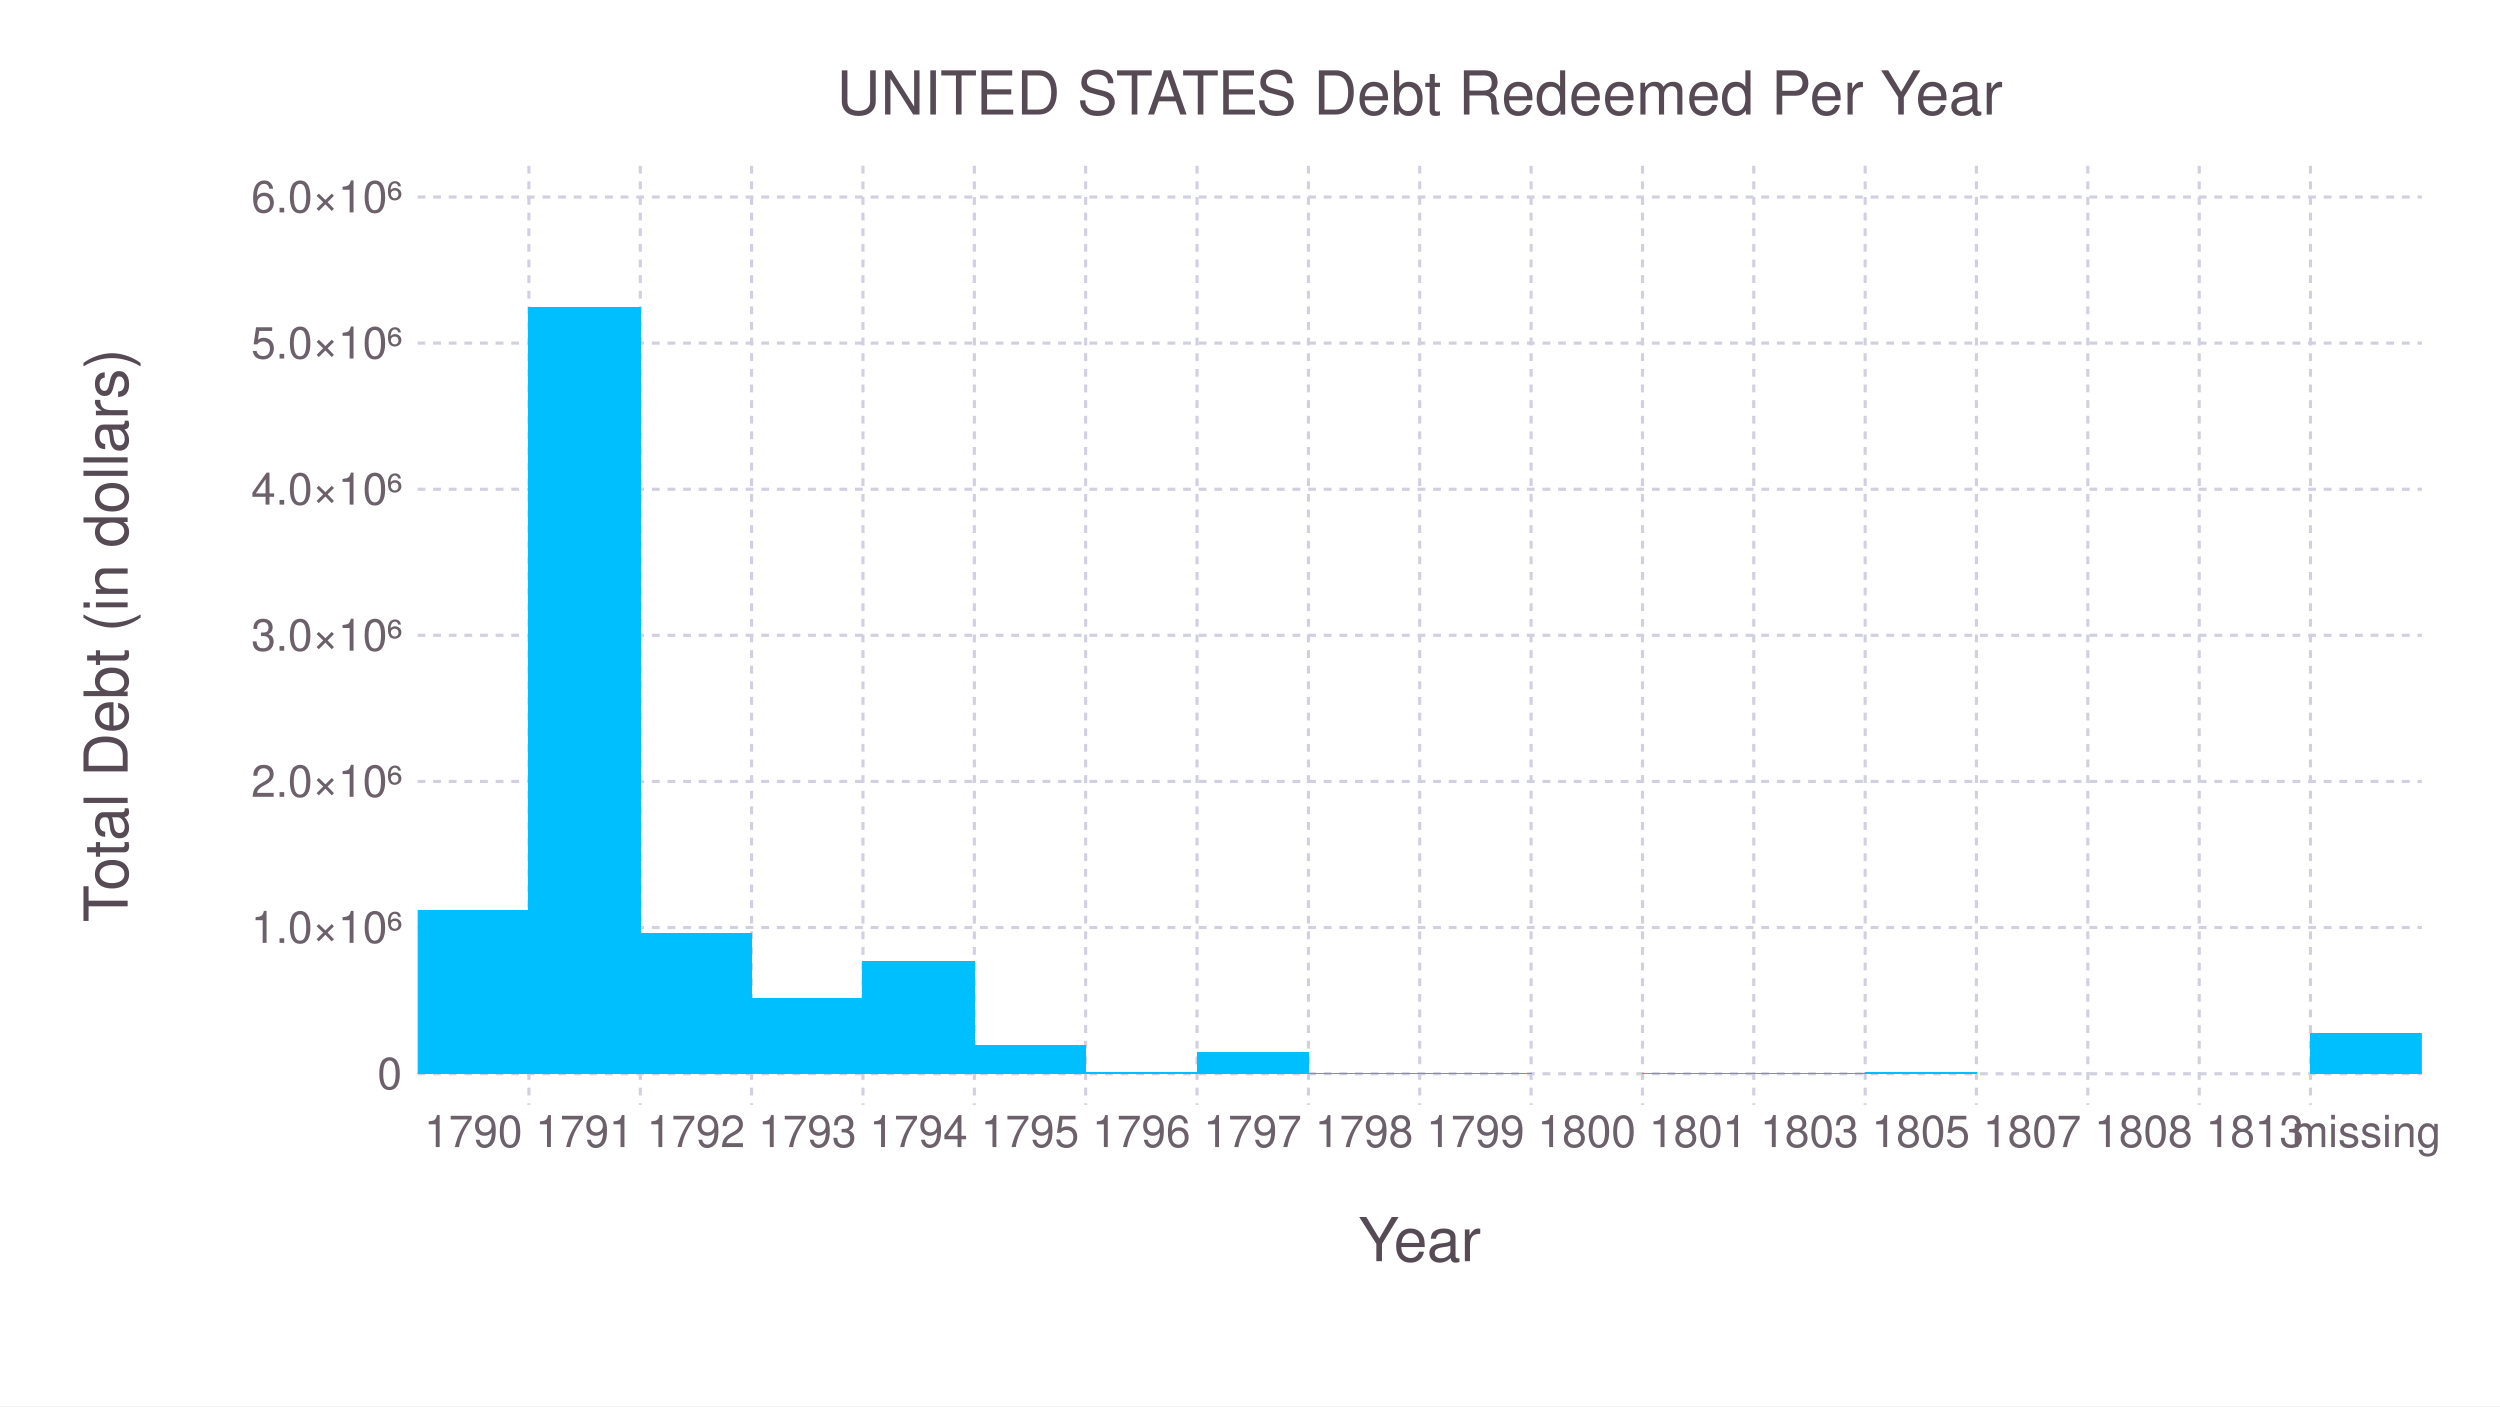
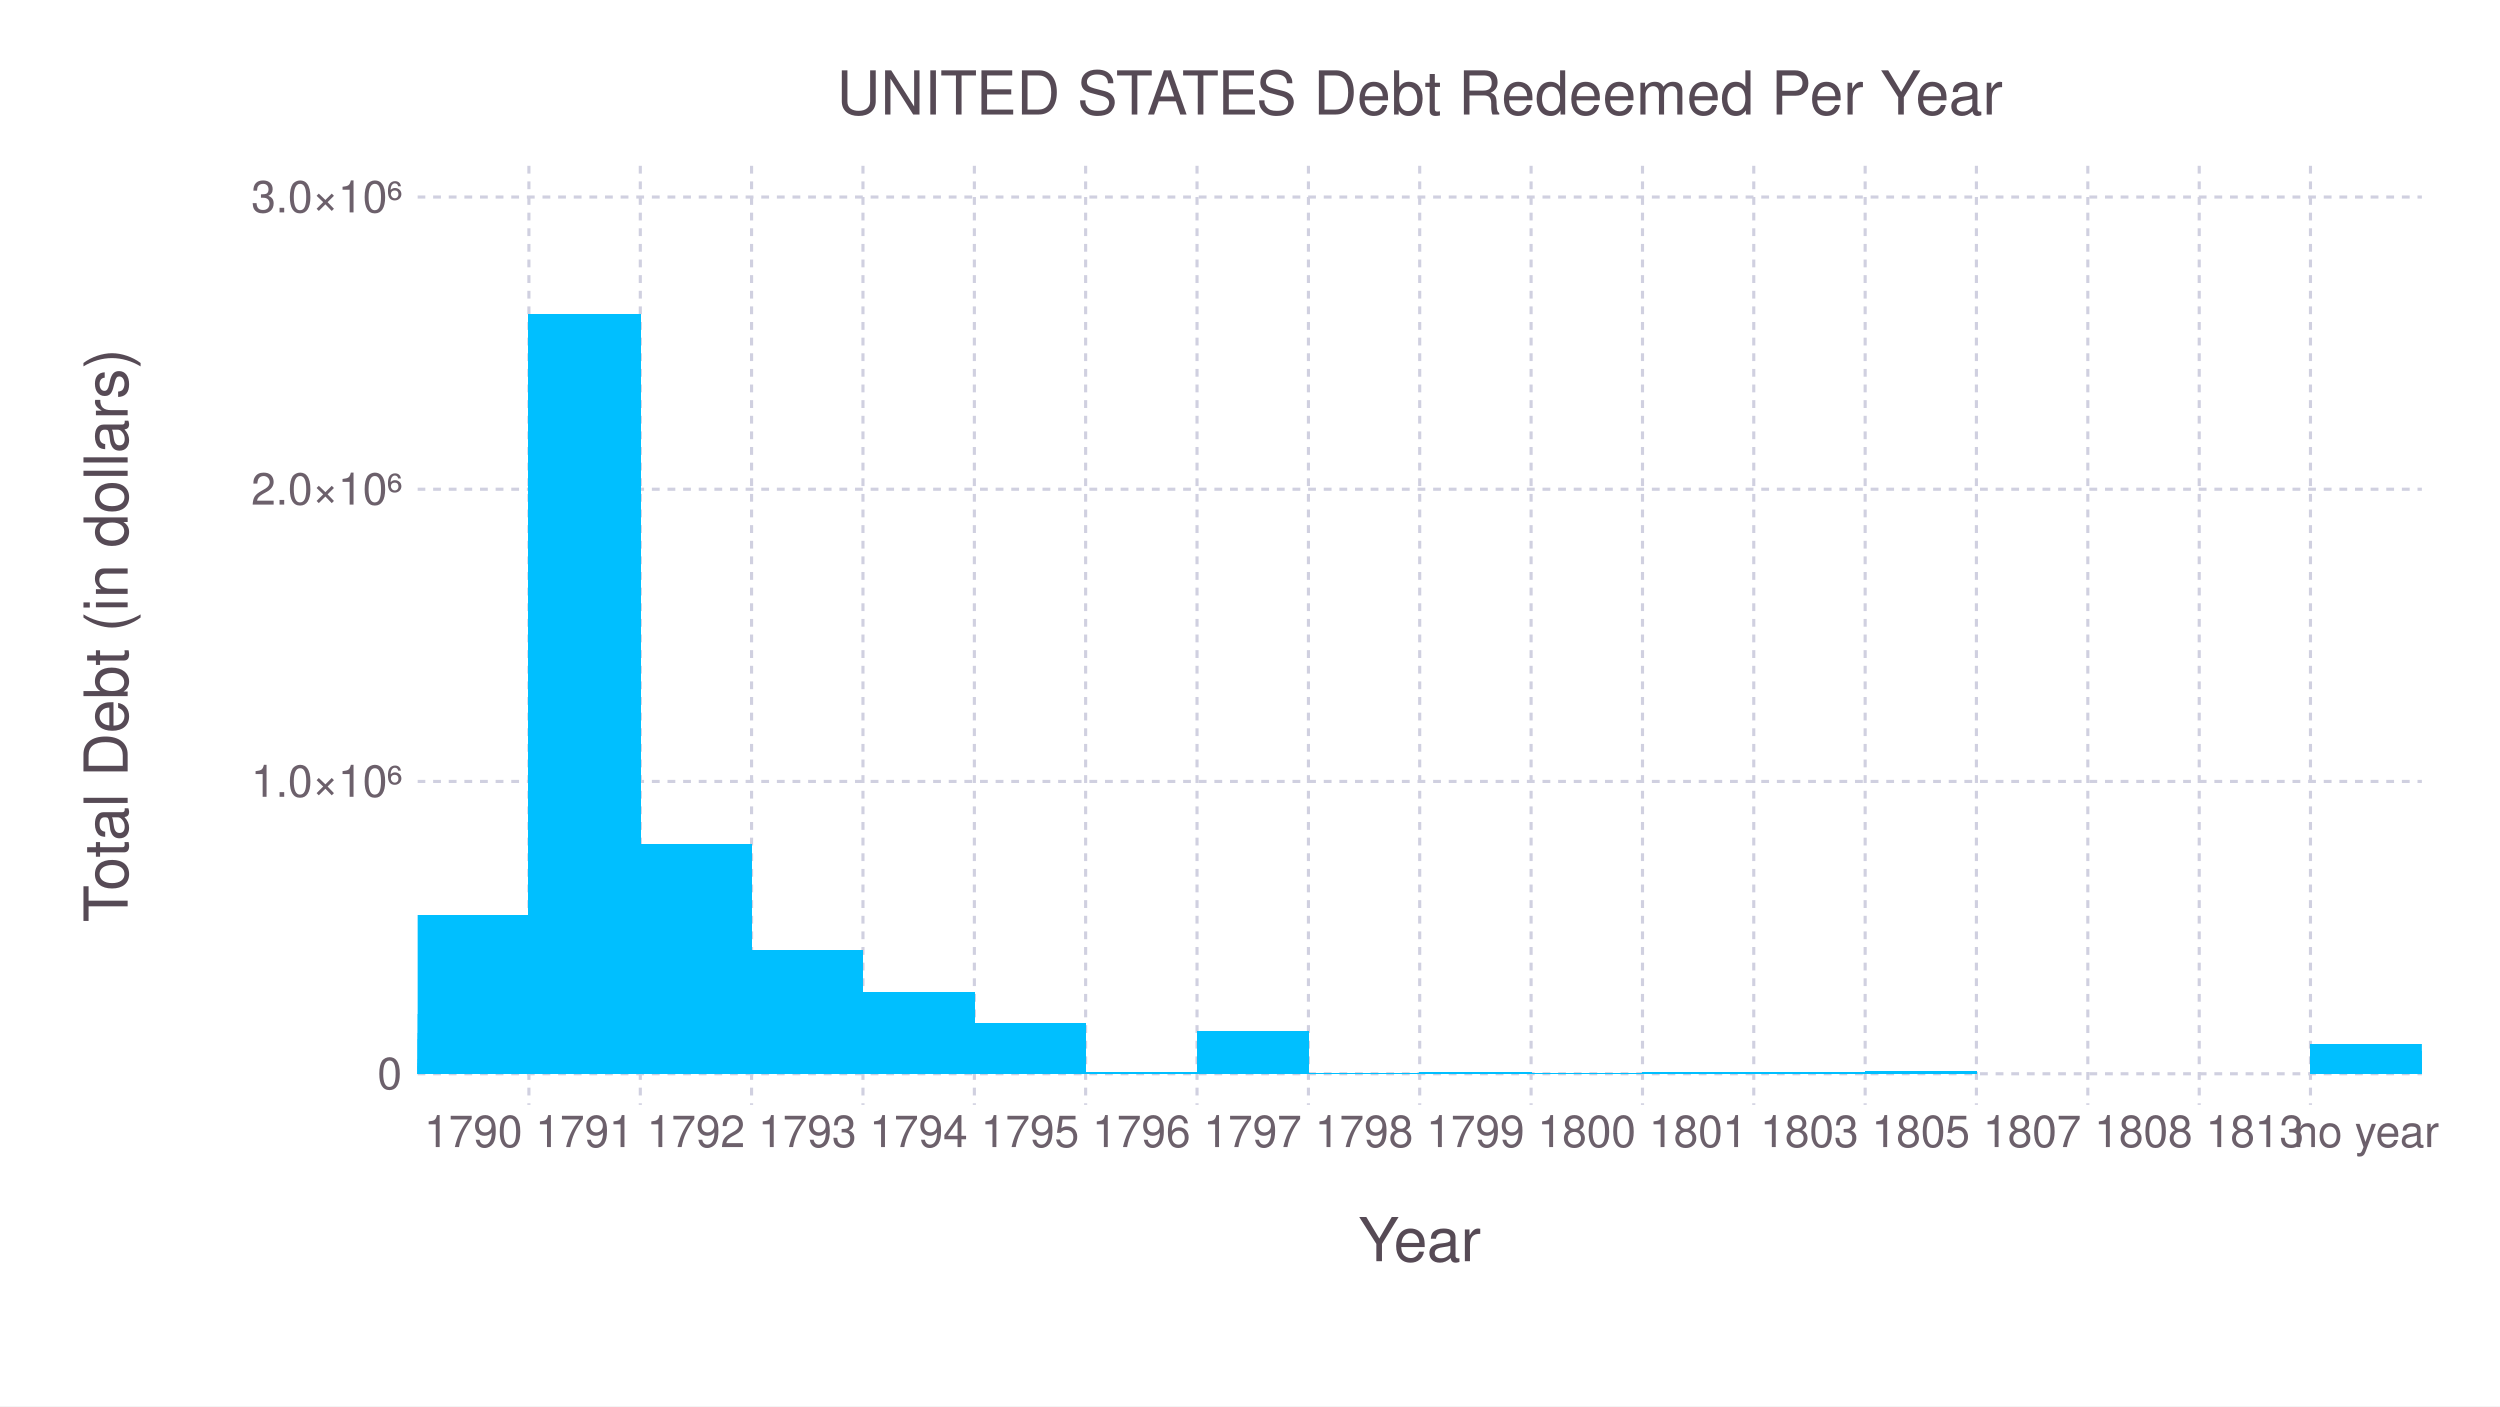
<svg xmlns="http://www.w3.org/2000/svg" version="1.2" width="160mm" height="90mm" viewBox="0 0 160 90" stroke="none" fill="#000000" stroke-width="0.3" font-size="3.88">
  <defs>
    <marker id="arrow" markerWidth="15" markerHeight="7" refX="5" refY="3.5" orient="auto" markerUnits="strokeWidth">
      <path d="M0,0 L15,3.5 L0,7 z" stroke="context-stroke" fill="context-stroke" />
    </marker>
  </defs>
-   <g stroke="#000000" stroke-opacity="0.000" fill="#FFFFFF" id="img-e941d311-1">
+   <g stroke="#000000" stroke-opacity="0.000" fill="#FFFFFF" id="img-2724eefc-1">
    <g transform="translate(80,45)">
      <path d="M-80,-45 L80,-45 80,45 -80,45  z" class="primitive" />
    </g>
  </g>
-   <g class="plotroot yscalable" id="img-e941d311-2">
-     <g font-size="3.88" font-family="'PT Sans','Helvetica Neue','Helvetica',sans-serif" fill="#564A55" stroke="#000000" stroke-opacity="0.000" id="img-e941d311-3">
+   <g class="plotroot yscalable" id="img-2724eefc-2">
+     <g font-size="3.88" font-family="'PT Sans','Helvetica Neue','Helvetica',sans-serif" fill="#564A55" stroke="#000000" stroke-opacity="0.000" id="img-2724eefc-3">
      <g transform="translate(90.86,78.39)">
        <g class="primitive">
          <text text-anchor="middle" dy="0.6em">Year</text>
        </g>
      </g>
    </g>
-     <g class="guide xlabels" font-size="2.82" font-family="'PT Sans Caption','Helvetica Neue','Helvetica',sans-serif" fill="#6C606B" id="img-e941d311-4">
+     <g class="guide xlabels" font-size="2.82" font-family="'PT Sans Caption','Helvetica Neue','Helvetica',sans-serif" fill="#6C606B" id="img-2724eefc-4">
      <g transform="translate(30.29,71.72)">
        <g class="primitive">
          <text text-anchor="middle" dy="0.6em">1790</text>
        </g>
      </g>
      <g transform="translate(37.41,71.72)">
        <g class="primitive">
          <text text-anchor="middle" dy="0.6em">1791</text>
        </g>
      </g>
      <g transform="translate(44.54,71.72)">
        <g class="primitive">
          <text text-anchor="middle" dy="0.6em">1792</text>
        </g>
      </g>
      <g transform="translate(51.67,71.72)">
        <g class="primitive">
          <text text-anchor="middle" dy="0.6em">1793</text>
        </g>
      </g>
      <g transform="translate(58.79,71.72)">
        <g class="primitive">
          <text text-anchor="middle" dy="0.6em">1794</text>
        </g>
      </g>
      <g transform="translate(65.92,71.72)">
        <g class="primitive">
          <text text-anchor="middle" dy="0.6em">1795</text>
        </g>
      </g>
      <g transform="translate(73.05,71.72)">
        <g class="primitive">
          <text text-anchor="middle" dy="0.6em">1796</text>
        </g>
      </g>
      <g transform="translate(80.17,71.72)">
        <g class="primitive">
          <text text-anchor="middle" dy="0.6em">1797</text>
        </g>
      </g>
      <g transform="translate(87.3,71.72)">
        <g class="primitive">
          <text text-anchor="middle" dy="0.6em">1798</text>
        </g>
      </g>
      <g transform="translate(94.43,71.72)">
        <g class="primitive">
          <text text-anchor="middle" dy="0.6em">1799</text>
        </g>
      </g>
      <g transform="translate(101.55,71.72)">
        <g class="primitive">
          <text text-anchor="middle" dy="0.6em">1800</text>
        </g>
      </g>
      <g transform="translate(108.68,71.72)">
        <g class="primitive">
          <text text-anchor="middle" dy="0.6em">1801</text>
        </g>
      </g>
      <g transform="translate(115.8,71.72)">
        <g class="primitive">
          <text text-anchor="middle" dy="0.6em">1803</text>
        </g>
      </g>
      <g transform="translate(122.93,71.72)">
        <g class="primitive">
          <text text-anchor="middle" dy="0.6em">1805</text>
        </g>
      </g>
      <g transform="translate(130.06,71.72)">
        <g class="primitive">
          <text text-anchor="middle" dy="0.6em">1807</text>
        </g>
      </g>
      <g transform="translate(137.18,71.72)">
        <g class="primitive">
          <text text-anchor="middle" dy="0.6em">1808</text>
        </g>
      </g>
      <g transform="translate(144.31,71.72)">
        <g class="primitive">
          <text text-anchor="middle" dy="0.6em">1813</text>
        </g>
      </g>
      <g transform="translate(151.44,71.72)">
        <g class="primitive">
-           <text text-anchor="middle" dy="0.6em">missing</text>
-         </g>
-       </g>
-     </g>
-     <g clip-path="url(#img-e941d311-5)">
-       <g id="img-e941d311-6">
-         <g pointer-events="visible" stroke-width="0.3" fill="#000000" fill-opacity="0.000" stroke="#000000" stroke-opacity="0.000" class="guide background" id="img-e941d311-7">
-           <g transform="translate(90.86,40.66)" id="img-e941d311-8">
+           <text text-anchor="middle" dy="0.6em">no year</text>
+         </g>
+       </g>
+     </g>
+     <g clip-path="url(#img-2724eefc-5)">
+       <g id="img-2724eefc-6">
+         <g pointer-events="visible" stroke-width="0.3" fill="#000000" fill-opacity="0.000" stroke="#000000" stroke-opacity="0.000" class="guide background" id="img-2724eefc-7">
+           <g transform="translate(90.86,40.66)" id="img-2724eefc-8">
            <path d="M-64.14,-30.05 L64.14,-30.05 64.14,30.05 -64.14,30.05  z" class="primitive" />
          </g>
        </g>
-         <g class="guide ygridlines xfixed" stroke-dasharray="0.5,0.5" stroke-width="0.2" stroke="#D0D0E0" id="img-e941d311-9">
-           <g transform="translate(90.86,68.72)" id="img-e941d311-10">
+         <g class="guide ygridlines xfixed" stroke-dasharray="0.5,0.5" stroke-width="0.2" stroke="#D0D0E0" id="img-2724eefc-9">
+           <g transform="translate(90.86,68.72)" id="img-2724eefc-10">
            <path fill="none" d="M-64.14,0 L64.14,0 " class="primitive" />
          </g>
-           <g transform="translate(90.86,59.36)" id="img-e941d311-11">
+           <g transform="translate(90.86,50.01)" id="img-2724eefc-11">
            <path fill="none" d="M-64.14,0 L64.14,0 " class="primitive" />
          </g>
-           <g transform="translate(90.86,50.01)" id="img-e941d311-12">
+           <g transform="translate(90.86,31.31)" id="img-2724eefc-12">
            <path fill="none" d="M-64.14,0 L64.14,0 " class="primitive" />
          </g>
-           <g transform="translate(90.86,40.66)" id="img-e941d311-13">
+           <g transform="translate(90.86,12.61)" id="img-2724eefc-13">
            <path fill="none" d="M-64.14,0 L64.14,0 " class="primitive" />
          </g>
-           <g transform="translate(90.86,31.31)" id="img-e941d311-14">
-             <path fill="none" d="M-64.14,0 L64.14,0 " class="primitive" />
-           </g>
-           <g transform="translate(90.86,21.96)" id="img-e941d311-15">
-             <path fill="none" d="M-64.14,0 L64.14,0 " class="primitive" />
-           </g>
-           <g transform="translate(90.86,12.61)" id="img-e941d311-16">
-             <path fill="none" d="M-64.14,0 L64.14,0 " class="primitive" />
-           </g>
-         </g>
-         <g class="guide xgridlines yfixed" stroke-dasharray="0.5,0.5" stroke-width="0.2" stroke="#D0D0E0" id="img-e941d311-17">
-           <g transform="translate(33.85,40.66)" id="img-e941d311-18">
-             <path fill="none" d="M0,-30.05 L0,30.05 " class="primitive" />
-           </g>
-           <g transform="translate(40.98,40.66)" id="img-e941d311-19">
-             <path fill="none" d="M0,-30.05 L0,30.05 " class="primitive" />
-           </g>
-           <g transform="translate(48.1,40.66)" id="img-e941d311-20">
-             <path fill="none" d="M0,-30.05 L0,30.05 " class="primitive" />
-           </g>
-           <g transform="translate(55.23,40.66)" id="img-e941d311-21">
-             <path fill="none" d="M0,-30.05 L0,30.05 " class="primitive" />
-           </g>
-           <g transform="translate(62.36,40.66)" id="img-e941d311-22">
-             <path fill="none" d="M0,-30.05 L0,30.05 " class="primitive" />
-           </g>
-           <g transform="translate(69.48,40.66)" id="img-e941d311-23">
-             <path fill="none" d="M0,-30.05 L0,30.05 " class="primitive" />
-           </g>
-           <g transform="translate(76.61,40.66)" id="img-e941d311-24">
-             <path fill="none" d="M0,-30.05 L0,30.05 " class="primitive" />
-           </g>
-           <g transform="translate(83.74,40.66)" id="img-e941d311-25">
-             <path fill="none" d="M0,-30.05 L0,30.05 " class="primitive" />
-           </g>
-           <g transform="translate(90.86,40.66)" id="img-e941d311-26">
-             <path fill="none" d="M0,-30.05 L0,30.05 " class="primitive" />
-           </g>
-           <g transform="translate(97.99,40.66)" id="img-e941d311-27">
-             <path fill="none" d="M0,-30.05 L0,30.05 " class="primitive" />
-           </g>
-           <g transform="translate(105.12,40.66)" id="img-e941d311-28">
-             <path fill="none" d="M0,-30.05 L0,30.05 " class="primitive" />
-           </g>
-           <g transform="translate(112.24,40.66)" id="img-e941d311-29">
-             <path fill="none" d="M0,-30.05 L0,30.05 " class="primitive" />
-           </g>
-           <g transform="translate(119.37,40.66)" id="img-e941d311-30">
-             <path fill="none" d="M0,-30.05 L0,30.05 " class="primitive" />
-           </g>
-           <g transform="translate(126.49,40.66)" id="img-e941d311-31">
-             <path fill="none" d="M0,-30.05 L0,30.05 " class="primitive" />
-           </g>
-           <g transform="translate(133.62,40.66)" id="img-e941d311-32">
-             <path fill="none" d="M0,-30.05 L0,30.05 " class="primitive" />
-           </g>
-           <g transform="translate(140.75,40.66)" id="img-e941d311-33">
-             <path fill="none" d="M0,-30.05 L0,30.05 " class="primitive" />
-           </g>
-           <g transform="translate(147.87,40.66)" id="img-e941d311-34">
-             <path fill="none" d="M0,-30.05 L0,30.05 " class="primitive" />
-           </g>
-         </g>
-         <g class="plotpanel" id="img-e941d311-35">
-           <g shape-rendering="crispEdges" stroke-width="0.3" id="img-e941d311-36">
-             <g class="geometry" fill-opacity="1" stroke="#000000" stroke-opacity="0.000" fill="#00BFFF" id="img-e941d311-37">
-               <g transform="translate(30.29,63.48)" id="img-e941d311-38">
-                 <path d="M-3.59,-5.24 L3.59,-5.24 3.59,5.24 -3.59,5.24  z" class="primitive" />
-               </g>
-               <g transform="translate(37.41,44.19)" id="img-e941d311-39">
-                 <path d="M-3.59,-24.53 L3.59,-24.53 3.59,24.53 -3.59,24.53  z" class="primitive" />
-               </g>
-               <g transform="translate(44.54,64.22)" id="img-e941d311-40">
-                 <path d="M-3.59,-4.5 L3.59,-4.5 3.59,4.5 -3.59,4.5  z" class="primitive" />
-               </g>
-               <g transform="translate(51.67,66.3)" id="img-e941d311-41">
-                 <path d="M-3.59,-2.41 L3.59,-2.41 3.59,2.41 -3.59,2.41  z" class="primitive" />
-               </g>
-               <g transform="translate(58.79,65.1)" id="img-e941d311-42">
-                 <path d="M-3.59,-3.62 L3.59,-3.62 3.59,3.62 -3.59,3.62  z" class="primitive" />
-               </g>
-               <g transform="translate(65.92,67.81)" id="img-e941d311-43">
-                 <path d="M-3.59,-0.91 L3.59,-0.91 3.59,0.91 -3.59,0.91  z" class="primitive" />
-               </g>
-               <g transform="translate(73.05,68.68)" id="img-e941d311-44">
-                 <path d="M-3.59,-0.04 L3.59,-0.04 3.59,0.04 -3.59,0.04  z" class="primitive" />
-               </g>
-               <g transform="translate(80.17,68.04)" id="img-e941d311-45">
-                 <path d="M-3.59,-0.68 L3.59,-0.68 3.59,0.68 -3.59,0.68  z" class="primitive" />
-               </g>
-               <g transform="translate(87.3,68.7)" id="img-e941d311-46">
-                 <path d="M-3.59,-0.01 L3.59,-0.01 3.59,0.01 -3.59,0.01  z" class="primitive" />
-               </g>
-               <g transform="translate(94.43,68.7)" id="img-e941d311-47">
+         </g>
+         <g class="guide xgridlines yfixed" stroke-dasharray="0.5,0.5" stroke-width="0.2" stroke="#D0D0E0" id="img-2724eefc-14">
+           <g transform="translate(33.85,40.66)" id="img-2724eefc-15">
+             <path fill="none" d="M0,-30.05 L0,30.05 " class="primitive" />
+           </g>
+           <g transform="translate(40.98,40.66)" id="img-2724eefc-16">
+             <path fill="none" d="M0,-30.05 L0,30.05 " class="primitive" />
+           </g>
+           <g transform="translate(48.1,40.66)" id="img-2724eefc-17">
+             <path fill="none" d="M0,-30.05 L0,30.05 " class="primitive" />
+           </g>
+           <g transform="translate(55.23,40.66)" id="img-2724eefc-18">
+             <path fill="none" d="M0,-30.05 L0,30.05 " class="primitive" />
+           </g>
+           <g transform="translate(62.36,40.66)" id="img-2724eefc-19">
+             <path fill="none" d="M0,-30.05 L0,30.05 " class="primitive" />
+           </g>
+           <g transform="translate(69.48,40.66)" id="img-2724eefc-20">
+             <path fill="none" d="M0,-30.05 L0,30.05 " class="primitive" />
+           </g>
+           <g transform="translate(76.61,40.66)" id="img-2724eefc-21">
+             <path fill="none" d="M0,-30.05 L0,30.05 " class="primitive" />
+           </g>
+           <g transform="translate(83.74,40.66)" id="img-2724eefc-22">
+             <path fill="none" d="M0,-30.05 L0,30.05 " class="primitive" />
+           </g>
+           <g transform="translate(90.86,40.66)" id="img-2724eefc-23">
+             <path fill="none" d="M0,-30.05 L0,30.05 " class="primitive" />
+           </g>
+           <g transform="translate(97.99,40.66)" id="img-2724eefc-24">
+             <path fill="none" d="M0,-30.05 L0,30.05 " class="primitive" />
+           </g>
+           <g transform="translate(105.12,40.66)" id="img-2724eefc-25">
+             <path fill="none" d="M0,-30.05 L0,30.05 " class="primitive" />
+           </g>
+           <g transform="translate(112.24,40.66)" id="img-2724eefc-26">
+             <path fill="none" d="M0,-30.05 L0,30.05 " class="primitive" />
+           </g>
+           <g transform="translate(119.37,40.66)" id="img-2724eefc-27">
+             <path fill="none" d="M0,-30.05 L0,30.05 " class="primitive" />
+           </g>
+           <g transform="translate(126.49,40.66)" id="img-2724eefc-28">
+             <path fill="none" d="M0,-30.05 L0,30.05 " class="primitive" />
+           </g>
+           <g transform="translate(133.62,40.66)" id="img-2724eefc-29">
+             <path fill="none" d="M0,-30.05 L0,30.05 " class="primitive" />
+           </g>
+           <g transform="translate(140.75,40.66)" id="img-2724eefc-30">
+             <path fill="none" d="M0,-30.05 L0,30.05 " class="primitive" />
+           </g>
+           <g transform="translate(147.87,40.66)" id="img-2724eefc-31">
+             <path fill="none" d="M0,-30.05 L0,30.05 " class="primitive" />
+           </g>
+         </g>
+         <g class="plotpanel" id="img-2724eefc-32">
+           <g shape-rendering="crispEdges" stroke-width="0.3" id="img-2724eefc-33">
+             <g class="geometry" fill-opacity="1" stroke="#000000" stroke-opacity="0.000" fill="#00BFFF" id="img-2724eefc-34">
+               <g transform="translate(30.29,68.69)" id="img-2724eefc-35">
                <path d="M-3.59,-0.02 L3.59,-0.02 3.59,0.02 -3.59,0.02  z" class="primitive" />
              </g>
-               <g transform="translate(101.55,68.71)" id="img-e941d311-48">
-                 <path d="M-3.59,-0 L3.59,-0 3.59,0 -3.59,0  z" class="primitive" />
-               </g>
-               <g transform="translate(108.68,68.7)" id="img-e941d311-49">
+               <g transform="translate(30.29,68.46)" id="img-2724eefc-36">
+                 <path d="M-3.59,-0.26 L3.59,-0.26 3.59,0.26 -3.59,0.26  z" class="primitive" />
+               </g>
+               <g transform="translate(30.29,68.37)" id="img-2724eefc-37">
+                 <path d="M-3.59,-0.34 L3.59,-0.34 3.59,0.34 -3.59,0.34  z" class="primitive" />
+               </g>
+               <g transform="translate(30.29,68.26)" id="img-2724eefc-38">
+                 <path d="M-3.59,-0.46 L3.59,-0.46 3.59,0.46 -3.59,0.46  z" class="primitive" />
+               </g>
+               <g transform="translate(30.29,67.6)" id="img-2724eefc-39">
+                 <path d="M-3.59,-1.11 L3.59,-1.11 3.59,1.11 -3.59,1.11  z" class="primitive" />
+               </g>
+               <g transform="translate(30.29,67.41)" id="img-2724eefc-40">
+                 <path d="M-3.59,-1.31 L3.59,-1.31 3.59,1.31 -3.59,1.31  z" class="primitive" />
+               </g>
+               <g transform="translate(30.29,66.81)" id="img-2724eefc-41">
+                 <path d="M-3.59,-1.9 L3.59,-1.9 3.59,1.9 -3.59,1.9  z" class="primitive" />
+               </g>
+               <g transform="translate(30.29,63.64)" id="img-2724eefc-42">
+                 <path d="M-3.59,-5.07 L3.59,-5.07 3.59,5.07 -3.59,5.07  z" class="primitive" />
+               </g>
+               <g transform="translate(37.41,68.4)" id="img-2724eefc-43">
+                 <path d="M-3.59,-0.31 L3.59,-0.31 3.59,0.31 -3.59,0.31  z" class="primitive" />
+               </g>
+               <g transform="translate(37.41,67.98)" id="img-2724eefc-44">
+                 <path d="M-3.59,-0.74 L3.59,-0.74 3.59,0.74 -3.59,0.74  z" class="primitive" />
+               </g>
+               <g transform="translate(37.41,67.82)" id="img-2724eefc-45">
+                 <path d="M-3.59,-0.9 L3.59,-0.9 3.59,0.9 -3.59,0.9  z" class="primitive" />
+               </g>
+               <g transform="translate(37.41,67.35)" id="img-2724eefc-46">
+                 <path d="M-3.59,-1.37 L3.59,-1.37 3.59,1.37 -3.59,1.37  z" class="primitive" />
+               </g>
+               <g transform="translate(37.41,66.62)" id="img-2724eefc-47">
+                 <path d="M-3.59,-2.1 L3.59,-2.1 3.59,2.1 -3.59,2.1  z" class="primitive" />
+               </g>
+               <g transform="translate(37.41,66.51)" id="img-2724eefc-48">
+                 <path d="M-3.59,-2.2 L3.59,-2.2 3.59,2.2 -3.59,2.2  z" class="primitive" />
+               </g>
+               <g transform="translate(37.41,65.91)" id="img-2724eefc-49">
+                 <path d="M-3.59,-2.8 L3.59,-2.8 3.59,2.8 -3.59,2.8  z" class="primitive" />
+               </g>
+               <g transform="translate(37.41,64.78)" id="img-2724eefc-50">
+                 <path d="M-3.59,-3.93 L3.59,-3.93 3.59,3.93 -3.59,3.93  z" class="primitive" />
+               </g>
+               <g transform="translate(37.41,63.99)" id="img-2724eefc-51">
+                 <path d="M-3.59,-4.72 L3.59,-4.72 3.59,4.72 -3.59,4.72  z" class="primitive" />
+               </g>
+               <g transform="translate(37.41,63.05)" id="img-2724eefc-52">
+                 <path d="M-3.59,-5.67 L3.59,-5.67 3.59,5.67 -3.59,5.67  z" class="primitive" />
+               </g>
+               <g transform="translate(37.41,44.4)" id="img-2724eefc-53">
+                 <path d="M-3.59,-24.31 L3.59,-24.31 3.59,24.31 -3.59,24.31  z" class="primitive" />
+               </g>
+               <g transform="translate(44.54,68.69)" id="img-2724eefc-54">
                <path d="M-3.59,-0.02 L3.59,-0.02 3.59,0.02 -3.59,0.02  z" class="primitive" />
              </g>
-               <g transform="translate(115.8,68.68)" id="img-e941d311-50">
+               <g transform="translate(44.54,68.68)" id="img-2724eefc-55">
+                 <path d="M-3.59,-0.04 L3.59,-0.04 3.59,0.04 -3.59,0.04  z" class="primitive" />
+               </g>
+               <g transform="translate(44.54,68.65)" id="img-2724eefc-56">
+                 <path d="M-3.59,-0.07 L3.59,-0.07 3.59,0.07 -3.59,0.07  z" class="primitive" />
+               </g>
+               <g transform="translate(44.54,68.64)" id="img-2724eefc-57">
+                 <path d="M-3.59,-0.08 L3.59,-0.08 3.59,0.08 -3.59,0.08  z" class="primitive" />
+               </g>
+               <g transform="translate(44.54,68.57)" id="img-2724eefc-58">
+                 <path d="M-3.59,-0.14 L3.59,-0.14 3.59,0.14 -3.59,0.14  z" class="primitive" />
+               </g>
+               <g transform="translate(44.54,68.56)" id="img-2724eefc-59">
+                 <path d="M-3.59,-0.16 L3.59,-0.16 3.59,0.16 -3.59,0.16  z" class="primitive" />
+               </g>
+               <g transform="translate(44.54,68.55)" id="img-2724eefc-60">
+                 <path d="M-3.59,-0.17 L3.59,-0.17 3.59,0.17 -3.59,0.17  z" class="primitive" />
+               </g>
+               <g transform="translate(44.54,68.41)" id="img-2724eefc-61">
+                 <path d="M-3.59,-0.3 L3.59,-0.3 3.59,0.3 -3.59,0.3  z" class="primitive" />
+               </g>
+               <g transform="translate(44.54,68.39)" id="img-2724eefc-62">
+                 <path d="M-3.59,-0.33 L3.59,-0.33 3.59,0.33 -3.59,0.33  z" class="primitive" />
+               </g>
+               <g transform="translate(44.54,68.37)" id="img-2724eefc-63">
+                 <path d="M-3.59,-0.35 L3.59,-0.35 3.59,0.35 -3.59,0.35  z" class="primitive" />
+               </g>
+               <g transform="translate(44.54,61.36)" id="img-2724eefc-64">
+                 <path d="M-3.59,-7.36 L3.59,-7.36 3.59,7.36 -3.59,7.36  z" class="primitive" />
+               </g>
+               <g transform="translate(51.67,68.71)" id="img-2724eefc-65">
+                 <path d="M-3.59,-0.01 L3.59,-0.01 3.59,0.01 -3.59,0.01  z" class="primitive" />
+               </g>
+               <g transform="translate(51.67,68.69)" id="img-2724eefc-66">
                <path d="M-3.59,-0.03 L3.59,-0.03 3.59,0.03 -3.59,0.03  z" class="primitive" />
              </g>
-               <g transform="translate(122.93,68.67)" id="img-e941d311-51">
-                 <path d="M-3.59,-0.04 L3.59,-0.04 3.59,0.04 -3.59,0.04  z" class="primitive" />
-               </g>
-               <g transform="translate(130.06,68.72)" id="img-e941d311-52">
-                 <path d="M-3.59,-0 L3.59,-0 3.59,0 -3.59,0  z" class="primitive" />
-               </g>
-               <g transform="translate(137.18,68.72)" id="img-e941d311-53">
-                 <path d="M-3.59,-0 L3.59,-0 3.59,0 -3.59,0  z" class="primitive" />
-               </g>
-               <g transform="translate(144.31,68.72)" id="img-e941d311-54">
-                 <path d="M-3.59,-0 L3.59,-0 3.59,0 -3.59,0  z" class="primitive" />
-               </g>
-               <g transform="translate(151.44,67.42)" id="img-e941d311-55">
-                 <path d="M-3.59,-1.29 L3.59,-1.29 3.59,1.29 -3.59,1.29  z" class="primitive" />
+               <g transform="translate(51.67,68.68)" id="img-2724eefc-67">
+                 <path d="M-3.59,-0.03 L3.59,-0.03 3.59,0.03 -3.59,0.03  z" class="primitive" />
+               </g>
+               <g transform="translate(51.67,68.68)" id="img-2724eefc-68">
+                 <path d="M-3.59,-0.03 L3.59,-0.03 3.59,0.03 -3.59,0.03  z" class="primitive" />
+               </g>
+               <g transform="translate(51.67,68.68)" id="img-2724eefc-69">
+                 <path d="M-3.59,-0.03 L3.59,-0.03 3.59,0.03 -3.59,0.03  z" class="primitive" />
+               </g>
+               <g transform="translate(51.67,68.67)" id="img-2724eefc-70">
+                 <path d="M-3.59,-0.04 L3.59,-0.04 3.59,0.04 -3.59,0.04  z" class="primitive" />
+               </g>
+               <g transform="translate(51.67,68.67)" id="img-2724eefc-71">
+                 <path d="M-3.59,-0.04 L3.59,-0.04 3.59,0.04 -3.59,0.04  z" class="primitive" />
+               </g>
+               <g transform="translate(51.67,68.65)" id="img-2724eefc-72">
+                 <path d="M-3.59,-0.06 L3.59,-0.06 3.59,0.06 -3.59,0.06  z" class="primitive" />
+               </g>
+               <g transform="translate(51.67,68.56)" id="img-2724eefc-73">
+                 <path d="M-3.59,-0.15 L3.59,-0.15 3.59,0.15 -3.59,0.15  z" class="primitive" />
+               </g>
+               <g transform="translate(51.67,68.3)" id="img-2724eefc-74">
+                 <path d="M-3.59,-0.42 L3.59,-0.42 3.59,0.42 -3.59,0.42  z" class="primitive" />
+               </g>
+               <g transform="translate(51.67,64.75)" id="img-2724eefc-75">
+                 <path d="M-3.59,-3.97 L3.59,-3.97 3.59,3.97 -3.59,3.97  z" class="primitive" />
+               </g>
+               <g transform="translate(58.79,68.71)" id="img-2724eefc-76">
+                 <path d="M-3.59,-0.01 L3.59,-0.01 3.59,0.01 -3.59,0.01  z" class="primitive" />
+               </g>
+               <g transform="translate(58.79,68.68)" id="img-2724eefc-77">
+                 <path d="M-3.59,-0.04 L3.59,-0.04 3.59,0.04 -3.59,0.04  z" class="primitive" />
+               </g>
+               <g transform="translate(58.79,68.58)" id="img-2724eefc-78">
+                 <path d="M-3.59,-0.13 L3.59,-0.13 3.59,0.13 -3.59,0.13  z" class="primitive" />
+               </g>
+               <g transform="translate(58.79,68.56)" id="img-2724eefc-79">
+                 <path d="M-3.59,-0.15 L3.59,-0.15 3.59,0.15 -3.59,0.15  z" class="primitive" />
+               </g>
+               <g transform="translate(58.79,68.49)" id="img-2724eefc-80">
+                 <path d="M-3.59,-0.22 L3.59,-0.22 3.59,0.22 -3.59,0.22  z" class="primitive" />
+               </g>
+               <g transform="translate(58.79,68.15)" id="img-2724eefc-81">
+                 <path d="M-3.59,-0.57 L3.59,-0.57 3.59,0.57 -3.59,0.57  z" class="primitive" />
+               </g>
+               <g transform="translate(58.79,67.54)" id="img-2724eefc-82">
+                 <path d="M-3.59,-1.18 L3.59,-1.18 3.59,1.18 -3.59,1.18  z" class="primitive" />
+               </g>
+               <g transform="translate(58.79,66.39)" id="img-2724eefc-83">
+                 <path d="M-3.59,-2.33 L3.59,-2.33 3.59,2.33 -3.59,2.33  z" class="primitive" />
+               </g>
+               <g transform="translate(58.79,66.11)" id="img-2724eefc-84">
+                 <path d="M-3.59,-2.61 L3.59,-2.61 3.59,2.61 -3.59,2.61  z" class="primitive" />
+               </g>
+               <g transform="translate(65.92,68.71)" id="img-2724eefc-85">
+                 <path d="M-3.59,-0 L3.59,-0 3.59,0 -3.59,0  z" class="primitive" />
+               </g>
+               <g transform="translate(65.92,68.71)" id="img-2724eefc-86">
+                 <path d="M-3.59,-0.01 L3.59,-0.01 3.59,0.01 -3.59,0.01  z" class="primitive" />
+               </g>
+               <g transform="translate(65.92,68.71)" id="img-2724eefc-87">
+                 <path d="M-3.59,-0.01 L3.59,-0.01 3.59,0.01 -3.59,0.01  z" class="primitive" />
+               </g>
+               <g transform="translate(65.92,68.69)" id="img-2724eefc-88">
+                 <path d="M-3.59,-0.02 L3.59,-0.02 3.59,0.02 -3.59,0.02  z" class="primitive" />
+               </g>
+               <g transform="translate(65.92,68.56)" id="img-2724eefc-89">
+                 <path d="M-3.59,-0.15 L3.59,-0.15 3.59,0.15 -3.59,0.15  z" class="primitive" />
+               </g>
+               <g transform="translate(65.92,67.1)" id="img-2724eefc-90">
+                 <path d="M-3.59,-1.62 L3.59,-1.62 3.59,1.62 -3.59,1.62  z" class="primitive" />
+               </g>
+               <g transform="translate(73.05,68.72)" id="img-2724eefc-91">
+                 <path d="M-3.59,-0 L3.59,-0 3.59,0 -3.59,0  z" class="primitive" />
+               </g>
+               <g transform="translate(73.05,68.71)" id="img-2724eefc-92">
+                 <path d="M-3.59,-0 L3.59,-0 3.59,0 -3.59,0  z" class="primitive" />
+               </g>
+               <g transform="translate(73.05,68.71)" id="img-2724eefc-93">
+                 <path d="M-3.59,-0.01 L3.59,-0.01 3.59,0.01 -3.59,0.01  z" class="primitive" />
+               </g>
+               <g transform="translate(73.05,68.71)" id="img-2724eefc-94">
+                 <path d="M-3.59,-0.01 L3.59,-0.01 3.59,0.01 -3.59,0.01  z" class="primitive" />
+               </g>
+               <g transform="translate(73.05,68.66)" id="img-2724eefc-95">
+                 <path d="M-3.59,-0.05 L3.59,-0.05 3.59,0.05 -3.59,0.05  z" class="primitive" />
+               </g>
+               <g transform="translate(80.17,68.72)" id="img-2724eefc-96">
+                 <path d="M-3.59,-0 L3.59,-0 3.59,0 -3.59,0  z" class="primitive" />
+               </g>
+               <g transform="translate(80.17,68.72)" id="img-2724eefc-97">
+                 <path d="M-3.59,-0 L3.59,-0 3.59,0 -3.59,0  z" class="primitive" />
+               </g>
+               <g transform="translate(80.17,68.72)" id="img-2724eefc-98">
+                 <path d="M-3.59,-0 L3.59,-0 3.59,0 -3.59,0  z" class="primitive" />
+               </g>
+               <g transform="translate(80.17,68.72)" id="img-2724eefc-99">
+                 <path d="M-3.59,-0 L3.59,-0 3.59,0 -3.59,0  z" class="primitive" />
+               </g>
+               <g transform="translate(80.17,67.36)" id="img-2724eefc-100">
+                 <path d="M-3.59,-1.36 L3.59,-1.36 3.59,1.36 -3.59,1.36  z" class="primitive" />
+               </g>
+               <g transform="translate(87.3,68.69)" id="img-2724eefc-101">
+                 <path d="M-3.59,-0.02 L3.59,-0.02 3.59,0.02 -3.59,0.02  z" class="primitive" />
+               </g>
+               <g transform="translate(94.43,68.68)" id="img-2724eefc-102">
+                 <path d="M-3.59,-0.04 L3.59,-0.04 3.59,0.04 -3.59,0.04  z" class="primitive" />
+               </g>
+               <g transform="translate(101.55,68.71)" id="img-2724eefc-103">
+                 <path d="M-3.59,-0.01 L3.59,-0.01 3.59,0.01 -3.59,0.01  z" class="primitive" />
+               </g>
+               <g transform="translate(108.68,68.68)" id="img-2724eefc-104">
+                 <path d="M-3.59,-0.04 L3.59,-0.04 3.59,0.04 -3.59,0.04  z" class="primitive" />
+               </g>
+               <g transform="translate(115.8,68.65)" id="img-2724eefc-105">
+                 <path d="M-3.59,-0.06 L3.59,-0.06 3.59,0.06 -3.59,0.06  z" class="primitive" />
+               </g>
+               <g transform="translate(122.93,68.63)" id="img-2724eefc-106">
+                 <path d="M-3.59,-0.08 L3.59,-0.08 3.59,0.08 -3.59,0.08  z" class="primitive" />
+               </g>
+               <g transform="translate(130.06,68.72)" id="img-2724eefc-107">
+                 <path d="M-3.59,-0 L3.59,-0 3.59,0 -3.59,0  z" class="primitive" />
+               </g>
+               <g transform="translate(137.18,68.72)" id="img-2724eefc-108">
+                 <path d="M-3.59,-0 L3.59,-0 3.59,0 -3.59,0  z" class="primitive" />
+               </g>
+               <g transform="translate(144.31,68.71)" id="img-2724eefc-109">
+                 <path d="M-3.59,-0 L3.59,-0 3.59,0 -3.59,0  z" class="primitive" />
+               </g>
+               <g transform="translate(151.44,68.72)" id="img-2724eefc-110">
+                 <path d="M-3.59,-0 L3.59,-0 3.59,0 -3.59,0  z" class="primitive" />
+               </g>
+               <g transform="translate(151.44,68.68)" id="img-2724eefc-111">
+                 <path d="M-3.59,-0.03 L3.59,-0.03 3.59,0.03 -3.59,0.03  z" class="primitive" />
+               </g>
+               <g transform="translate(151.44,68.59)" id="img-2724eefc-112">
+                 <path d="M-3.59,-0.12 L3.59,-0.12 3.59,0.12 -3.59,0.12  z" class="primitive" />
+               </g>
+               <g transform="translate(151.44,68.54)" id="img-2724eefc-113">
+                 <path d="M-3.59,-0.18 L3.59,-0.18 3.59,0.18 -3.59,0.18  z" class="primitive" />
+               </g>
+               <g transform="translate(151.44,68.52)" id="img-2724eefc-114">
+                 <path d="M-3.59,-0.19 L3.59,-0.19 3.59,0.19 -3.59,0.19  z" class="primitive" />
+               </g>
+               <g transform="translate(151.44,68.34)" id="img-2724eefc-115">
+                 <path d="M-3.59,-0.38 L3.59,-0.38 3.59,0.38 -3.59,0.38  z" class="primitive" />
+               </g>
+               <g transform="translate(151.44,68)" id="img-2724eefc-116">
+                 <path d="M-3.59,-0.72 L3.59,-0.72 3.59,0.72 -3.59,0.72  z" class="primitive" />
+               </g>
+               <g transform="translate(151.44,67.76)" id="img-2724eefc-117">
+                 <path d="M-3.59,-0.96 L3.59,-0.96 3.59,0.96 -3.59,0.96  z" class="primitive" />
              </g>
            </g>
          </g>
        </g>
      </g>
    </g>
-     <g class="guide ylabels" font-size="2.82" font-family="'PT Sans Caption','Helvetica Neue','Helvetica',sans-serif" fill="#6C606B" id="img-e941d311-56">
-       <g transform="translate(25.72,68.72)" id="img-e941d311-57">
+     <g class="guide ylabels" font-size="2.82" font-family="'PT Sans Caption','Helvetica Neue','Helvetica',sans-serif" fill="#6C606B" id="img-2724eefc-118">
+       <g transform="translate(25.72,68.72)" id="img-2724eefc-119">
        <g class="primitive">
          <text text-anchor="end" dy="0.35em">0</text>
        </g>
      </g>
-       <g transform="translate(25.72,59.36)" id="img-e941d311-58">
+       <g transform="translate(25.72,50.01)" id="img-2724eefc-120">
        <g class="primitive">
          <text text-anchor="end" dy="0.35em">1.0×10⁶</text>
        </g>
      </g>
-       <g transform="translate(25.72,50.01)" id="img-e941d311-59">
+       <g transform="translate(25.72,31.31)" id="img-2724eefc-121">
        <g class="primitive">
          <text text-anchor="end" dy="0.35em">2.0×10⁶</text>
        </g>
      </g>
-       <g transform="translate(25.72,40.66)" id="img-e941d311-60">
+       <g transform="translate(25.72,12.61)" id="img-2724eefc-122">
        <g class="primitive">
          <text text-anchor="end" dy="0.35em">3.0×10⁶</text>
        </g>
      </g>
-       <g transform="translate(25.72,31.31)" id="img-e941d311-61">
-         <g class="primitive">
-           <text text-anchor="end" dy="0.35em">4.0×10⁶</text>
-         </g>
-       </g>
-       <g transform="translate(25.72,21.96)" id="img-e941d311-62">
-         <g class="primitive">
-           <text text-anchor="end" dy="0.35em">5.0×10⁶</text>
-         </g>
-       </g>
-       <g transform="translate(25.72,12.61)" id="img-e941d311-63">
-         <g class="primitive">
-           <text text-anchor="end" dy="0.35em">6.0×10⁶</text>
-         </g>
-       </g>
-     </g>
-     <g font-size="3.88" font-family="'PT Sans','Helvetica Neue','Helvetica',sans-serif" fill="#564A55" stroke="#000000" stroke-opacity="0.000" id="img-e941d311-64">
-       <g transform="translate(8.81,38.66)" id="img-e941d311-65">
+     </g>
+     <g font-size="3.88" font-family="'PT Sans','Helvetica Neue','Helvetica',sans-serif" fill="#564A55" stroke="#000000" stroke-opacity="0.000" id="img-2724eefc-123">
+       <g transform="translate(8.81,38.66)" id="img-2724eefc-124">
        <g class="primitive">
          <text text-anchor="middle" dy="0.35em" transform="rotate(-90,0, 2)">Total Debt (in dollars)</text>
        </g>
      </g>
    </g>
-     <g font-size="3.88" font-family="'PT Sans','Helvetica Neue','Helvetica',sans-serif" fill="#564A55" stroke="#000000" stroke-opacity="0.000" id="img-e941d311-66">
-       <g transform="translate(90.86,5)" id="img-e941d311-67">
+     <g font-size="3.88" font-family="'PT Sans','Helvetica Neue','Helvetica',sans-serif" fill="#564A55" stroke="#000000" stroke-opacity="0.000" id="img-2724eefc-125">
+       <g transform="translate(90.86,5)" id="img-2724eefc-126">
        <g class="primitive">
          <text text-anchor="middle" dy="0.6em">UNITED STATES Debt Redeemed Per Year</text>
        </g>
      </g>
    </g>
  </g>
  <defs>
-     <clipPath id="img-e941d311-5">
+     <clipPath id="img-2724eefc-5">
      <path d="M26.73,10.61 L155,10.61 155,70.72 26.73,70.72 " />
    </clipPath>
  </defs>
</svg>
